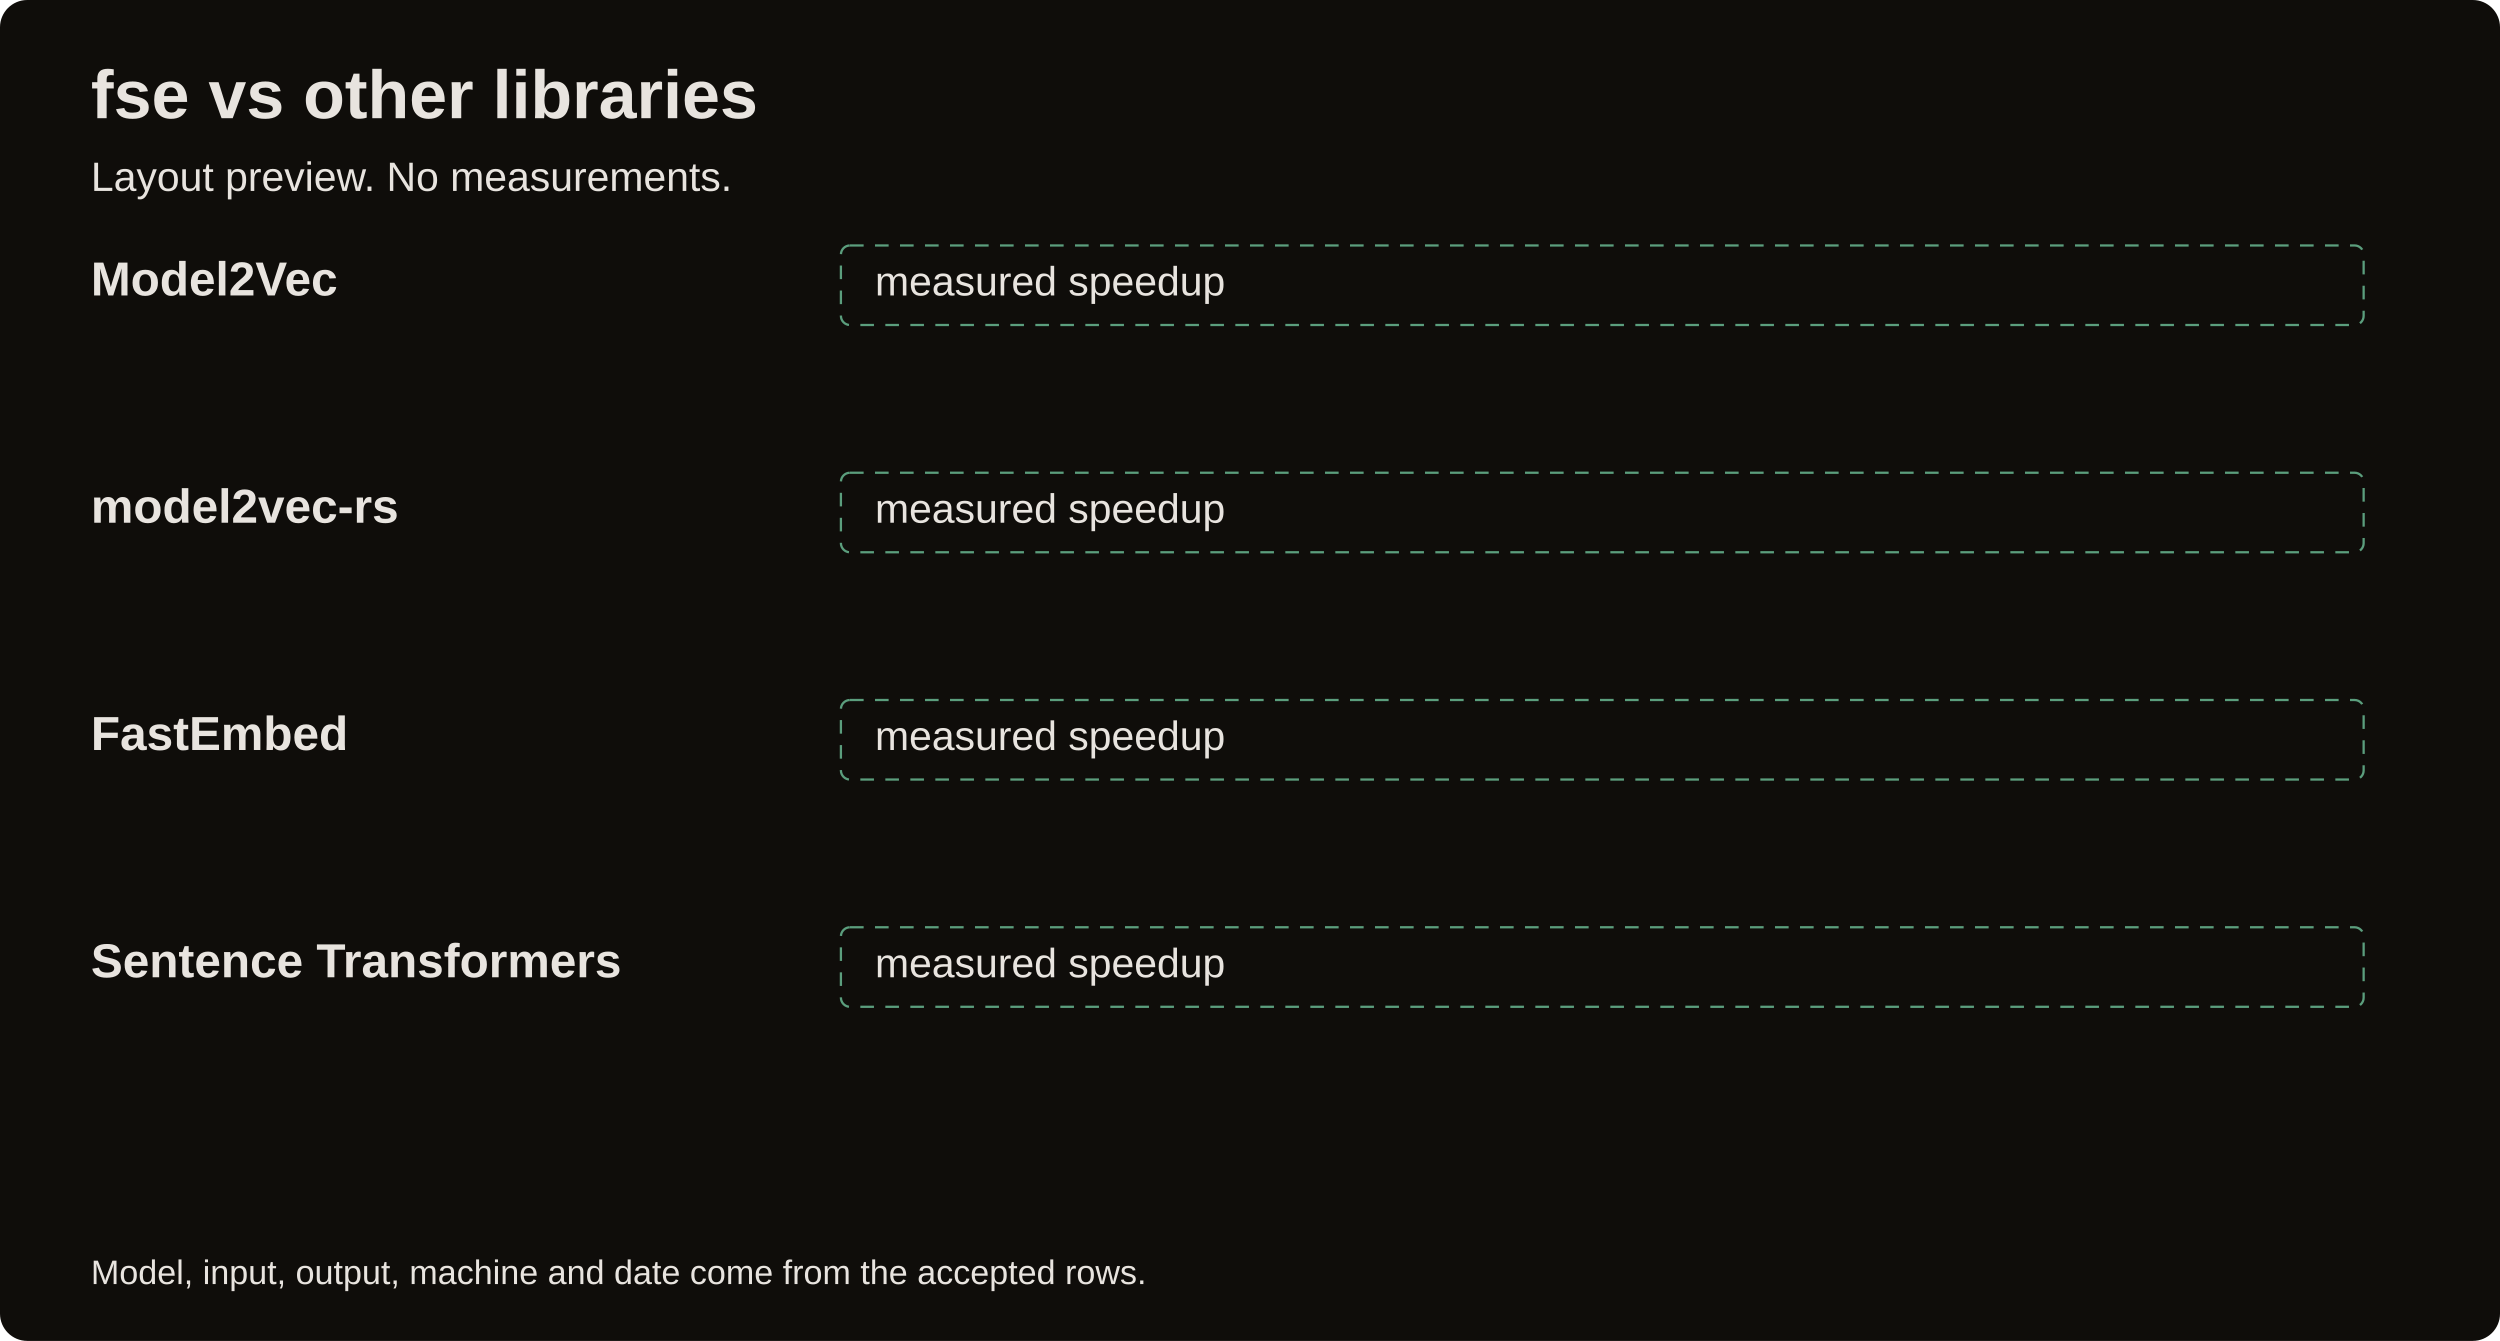
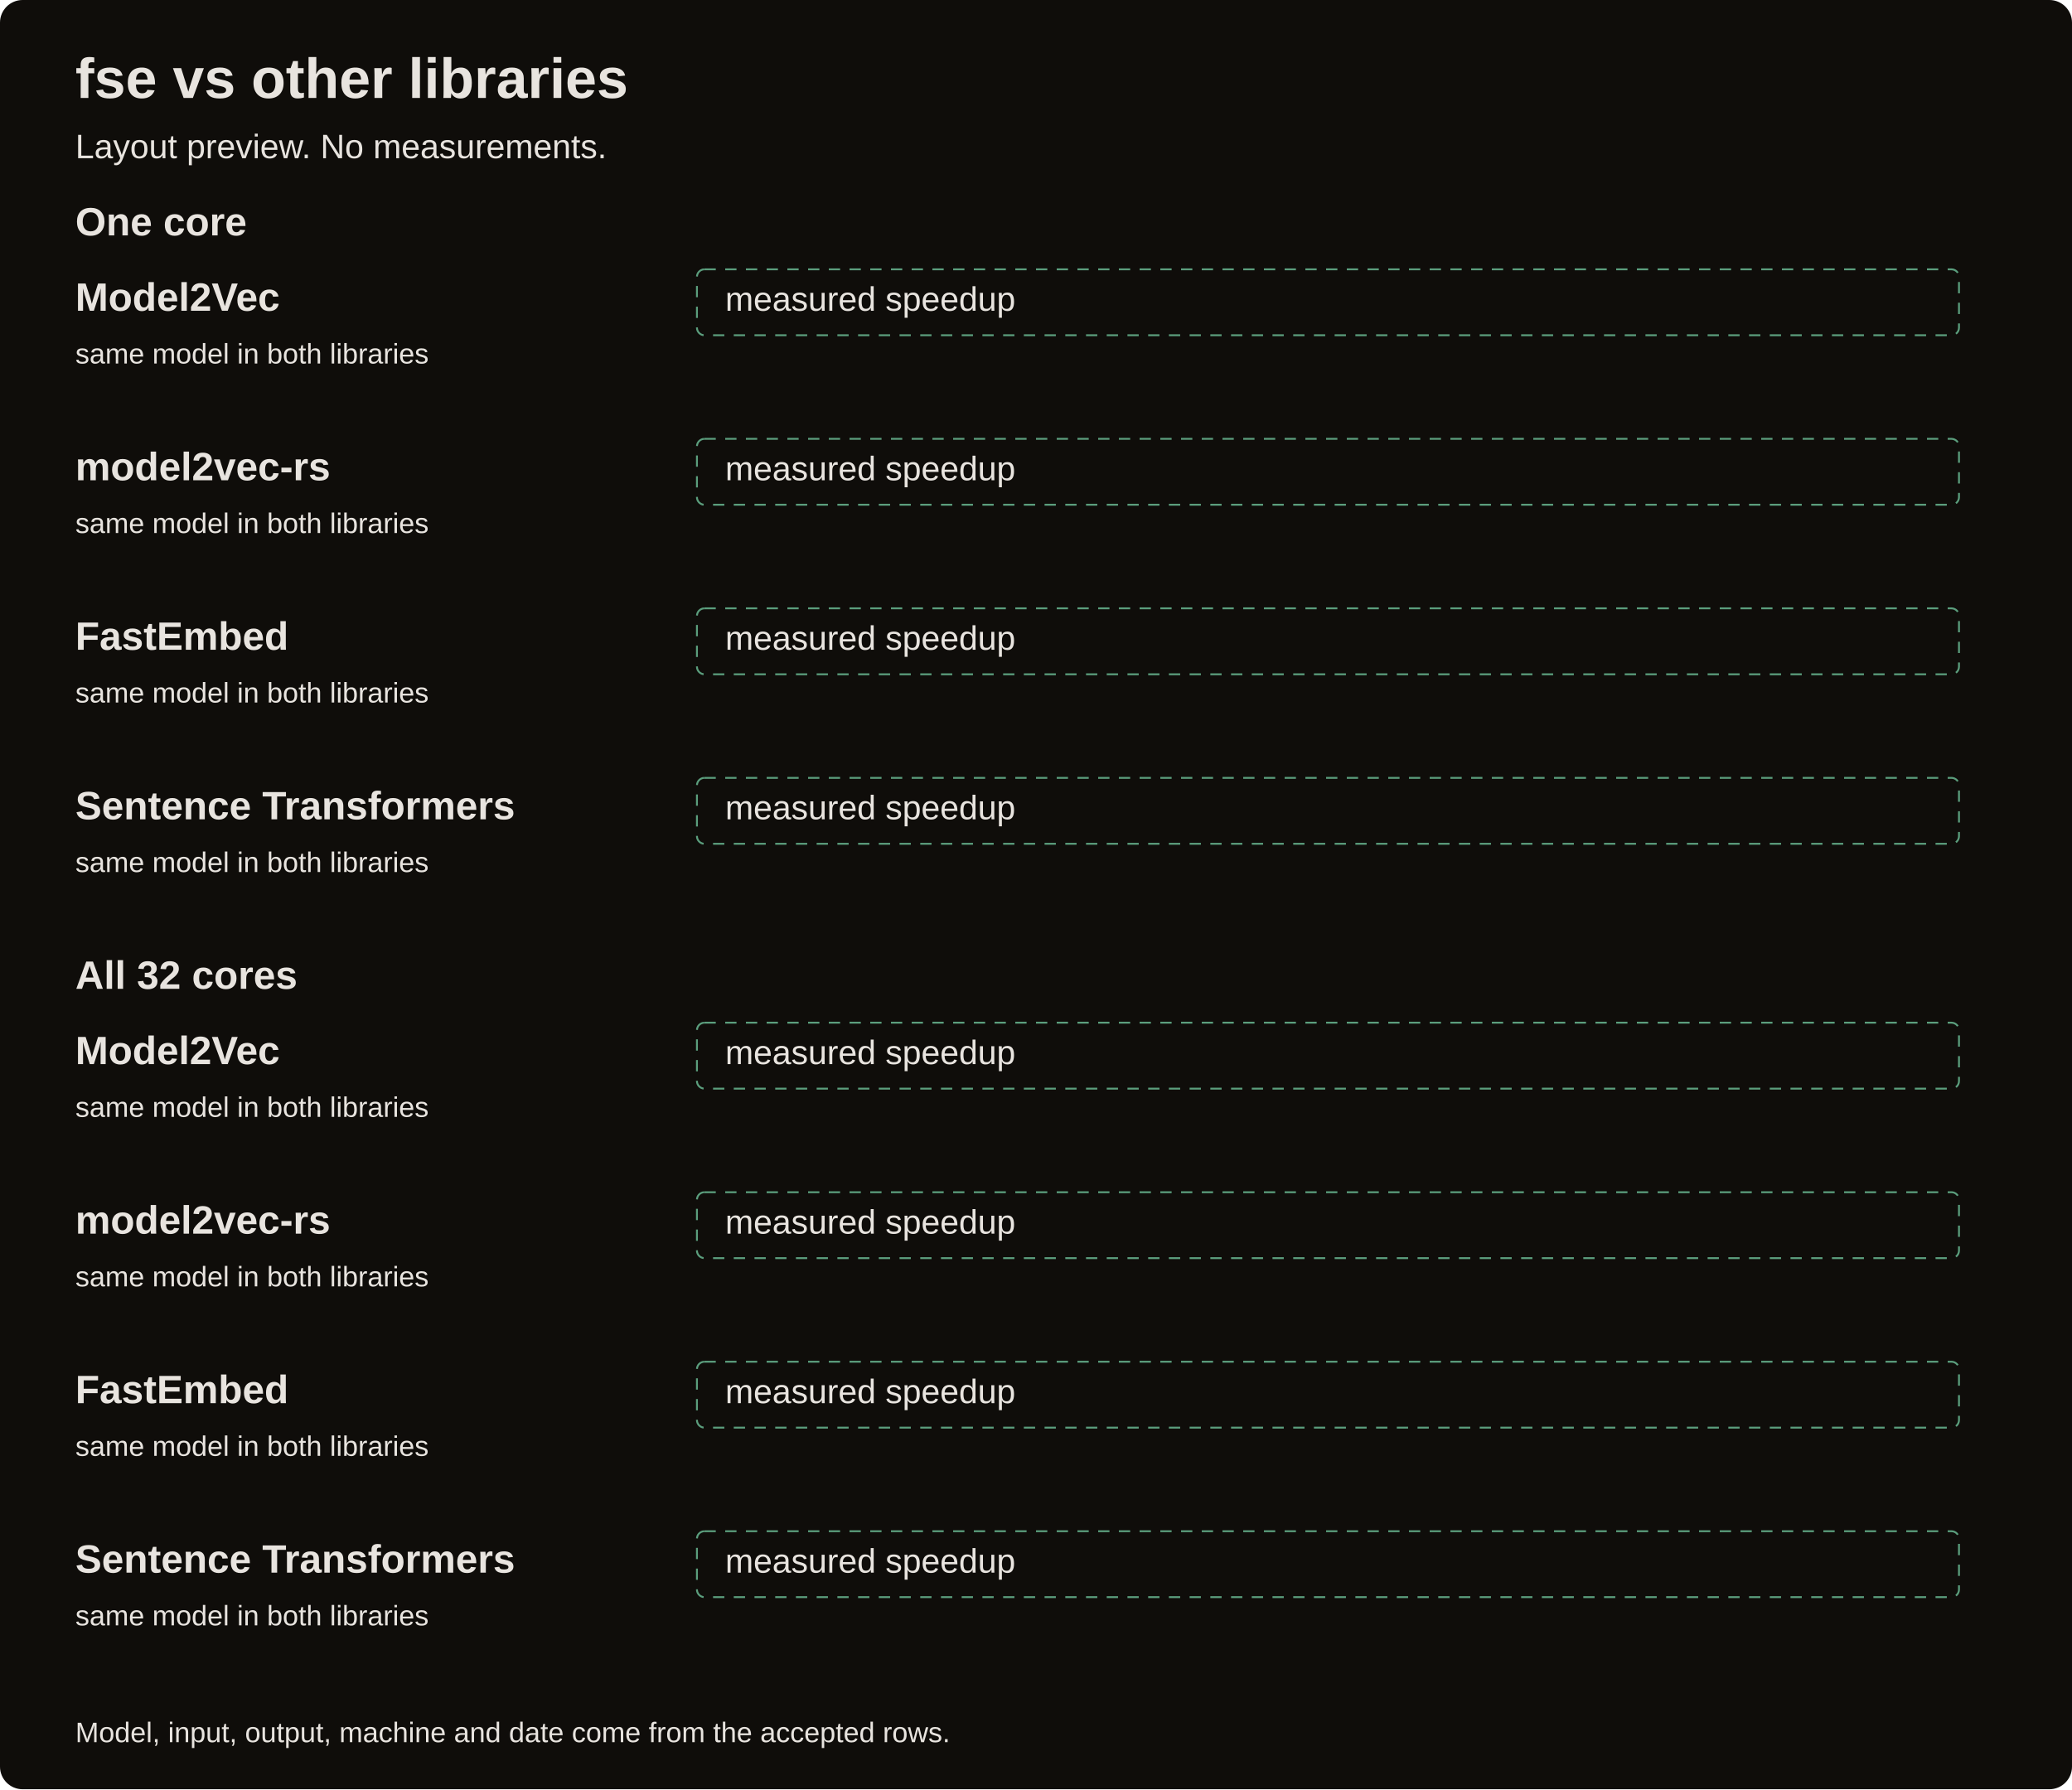
- <svg xmlns="http://www.w3.org/2000/svg" width="1100" height="590" viewBox="0 0 1100 590" role="img" aria-labelledby="title desc">
-   <rect width="1100" height="590" rx="12" fill="#0F0D0A" />
+ <svg xmlns="http://www.w3.org/2000/svg" width="1100" height="950" viewBox="0 0 1100 950" role="img" aria-labelledby="title desc">
+   <rect width="1100" height="950" rx="12" fill="#0F0D0A" />
  <g font-family="Geist, Arial, sans-serif">
    <text x="40" y="52" font-size="30" font-weight="700" fill="#E8E4DF">fse vs other libraries</text>
    <text x="40" y="84" font-size="18" font-weight="400" fill="#E8E4DF">Layout preview. No measurements.</text>
-     <text x="40" y="130" font-size="21" font-weight="700" fill="#E8E4DF">Model2Vec</text>
-     <rect x="370" y="108" width="670" height="35" rx="4" fill="none" stroke="#5B9E7D" stroke-dasharray="6 5" />
-     <text x="385" y="130" font-size="18" font-weight="400" fill="#E8E4DF">measured speedup</text>
-     <text x="40" y="230" font-size="21" font-weight="700" fill="#E8E4DF">model2vec-rs</text>
-     <rect x="370" y="208" width="670" height="35" rx="4" fill="none" stroke="#5B9E7D" stroke-dasharray="6 5" />
-     <text x="385" y="230" font-size="18" font-weight="400" fill="#E8E4DF">measured speedup</text>
-     <text x="40" y="330" font-size="21" font-weight="700" fill="#E8E4DF">FastEmbed</text>
-     <rect x="370" y="308" width="670" height="35" rx="4" fill="none" stroke="#5B9E7D" stroke-dasharray="6 5" />
-     <text x="385" y="330" font-size="18" font-weight="400" fill="#E8E4DF">measured speedup</text>
-     <text x="40" y="430" font-size="21" font-weight="700" fill="#E8E4DF">Sentence Transformers</text>
-     <rect x="370" y="408" width="670" height="35" rx="4" fill="none" stroke="#5B9E7D" stroke-dasharray="6 5" />
-     <text x="385" y="430" font-size="18" font-weight="400" fill="#E8E4DF">measured speedup</text>
-     <text x="40" y="565" font-size="15" font-weight="400" fill="#E8E4DF">Model, input, output, machine and date come from the accepted rows.</text>
+     <text x="40" y="125" font-size="21" font-weight="700" fill="#E8E4DF">One core</text>
+     <text x="40" y="165" font-size="21" font-weight="700" fill="#E8E4DF">Model2Vec</text>
+     <text x="40" y="193" font-size="15" font-weight="400" fill="#E8E4DF">same model in both libraries</text>
+     <rect x="370" y="143" width="670" height="35" rx="4" fill="none" stroke="#5B9E7D" stroke-dasharray="6 5" />
+     <text x="385" y="165" font-size="18" font-weight="400" fill="#E8E4DF">measured speedup</text>
+     <text x="40" y="255" font-size="21" font-weight="700" fill="#E8E4DF">model2vec-rs</text>
+     <text x="40" y="283" font-size="15" font-weight="400" fill="#E8E4DF">same model in both libraries</text>
+     <rect x="370" y="233" width="670" height="35" rx="4" fill="none" stroke="#5B9E7D" stroke-dasharray="6 5" />
+     <text x="385" y="255" font-size="18" font-weight="400" fill="#E8E4DF">measured speedup</text>
+     <text x="40" y="345" font-size="21" font-weight="700" fill="#E8E4DF">FastEmbed</text>
+     <text x="40" y="373" font-size="15" font-weight="400" fill="#E8E4DF">same model in both libraries</text>
+     <rect x="370" y="323" width="670" height="35" rx="4" fill="none" stroke="#5B9E7D" stroke-dasharray="6 5" />
+     <text x="385" y="345" font-size="18" font-weight="400" fill="#E8E4DF">measured speedup</text>
+     <text x="40" y="435" font-size="21" font-weight="700" fill="#E8E4DF">Sentence Transformers</text>
+     <text x="40" y="463" font-size="15" font-weight="400" fill="#E8E4DF">same model in both libraries</text>
+     <rect x="370" y="413" width="670" height="35" rx="4" fill="none" stroke="#5B9E7D" stroke-dasharray="6 5" />
+     <text x="385" y="435" font-size="18" font-weight="400" fill="#E8E4DF">measured speedup</text>
+     <text x="40" y="525" font-size="21" font-weight="700" fill="#E8E4DF">All 32 cores</text>
+     <text x="40" y="565" font-size="21" font-weight="700" fill="#E8E4DF">Model2Vec</text>
+     <text x="40" y="593" font-size="15" font-weight="400" fill="#E8E4DF">same model in both libraries</text>
+     <rect x="370" y="543" width="670" height="35" rx="4" fill="none" stroke="#5B9E7D" stroke-dasharray="6 5" />
+     <text x="385" y="565" font-size="18" font-weight="400" fill="#E8E4DF">measured speedup</text>
+     <text x="40" y="655" font-size="21" font-weight="700" fill="#E8E4DF">model2vec-rs</text>
+     <text x="40" y="683" font-size="15" font-weight="400" fill="#E8E4DF">same model in both libraries</text>
+     <rect x="370" y="633" width="670" height="35" rx="4" fill="none" stroke="#5B9E7D" stroke-dasharray="6 5" />
+     <text x="385" y="655" font-size="18" font-weight="400" fill="#E8E4DF">measured speedup</text>
+     <text x="40" y="745" font-size="21" font-weight="700" fill="#E8E4DF">FastEmbed</text>
+     <text x="40" y="773" font-size="15" font-weight="400" fill="#E8E4DF">same model in both libraries</text>
+     <rect x="370" y="723" width="670" height="35" rx="4" fill="none" stroke="#5B9E7D" stroke-dasharray="6 5" />
+     <text x="385" y="745" font-size="18" font-weight="400" fill="#E8E4DF">measured speedup</text>
+     <text x="40" y="835" font-size="21" font-weight="700" fill="#E8E4DF">Sentence Transformers</text>
+     <text x="40" y="863" font-size="15" font-weight="400" fill="#E8E4DF">same model in both libraries</text>
+     <rect x="370" y="813" width="670" height="35" rx="4" fill="none" stroke="#5B9E7D" stroke-dasharray="6 5" />
+     <text x="385" y="835" font-size="18" font-weight="400" fill="#E8E4DF">measured speedup</text>
+     <text x="40" y="925" font-size="15" font-weight="400" fill="#E8E4DF">Model, input, output, machine and date come from the accepted rows.</text>
  </g>
</svg>
